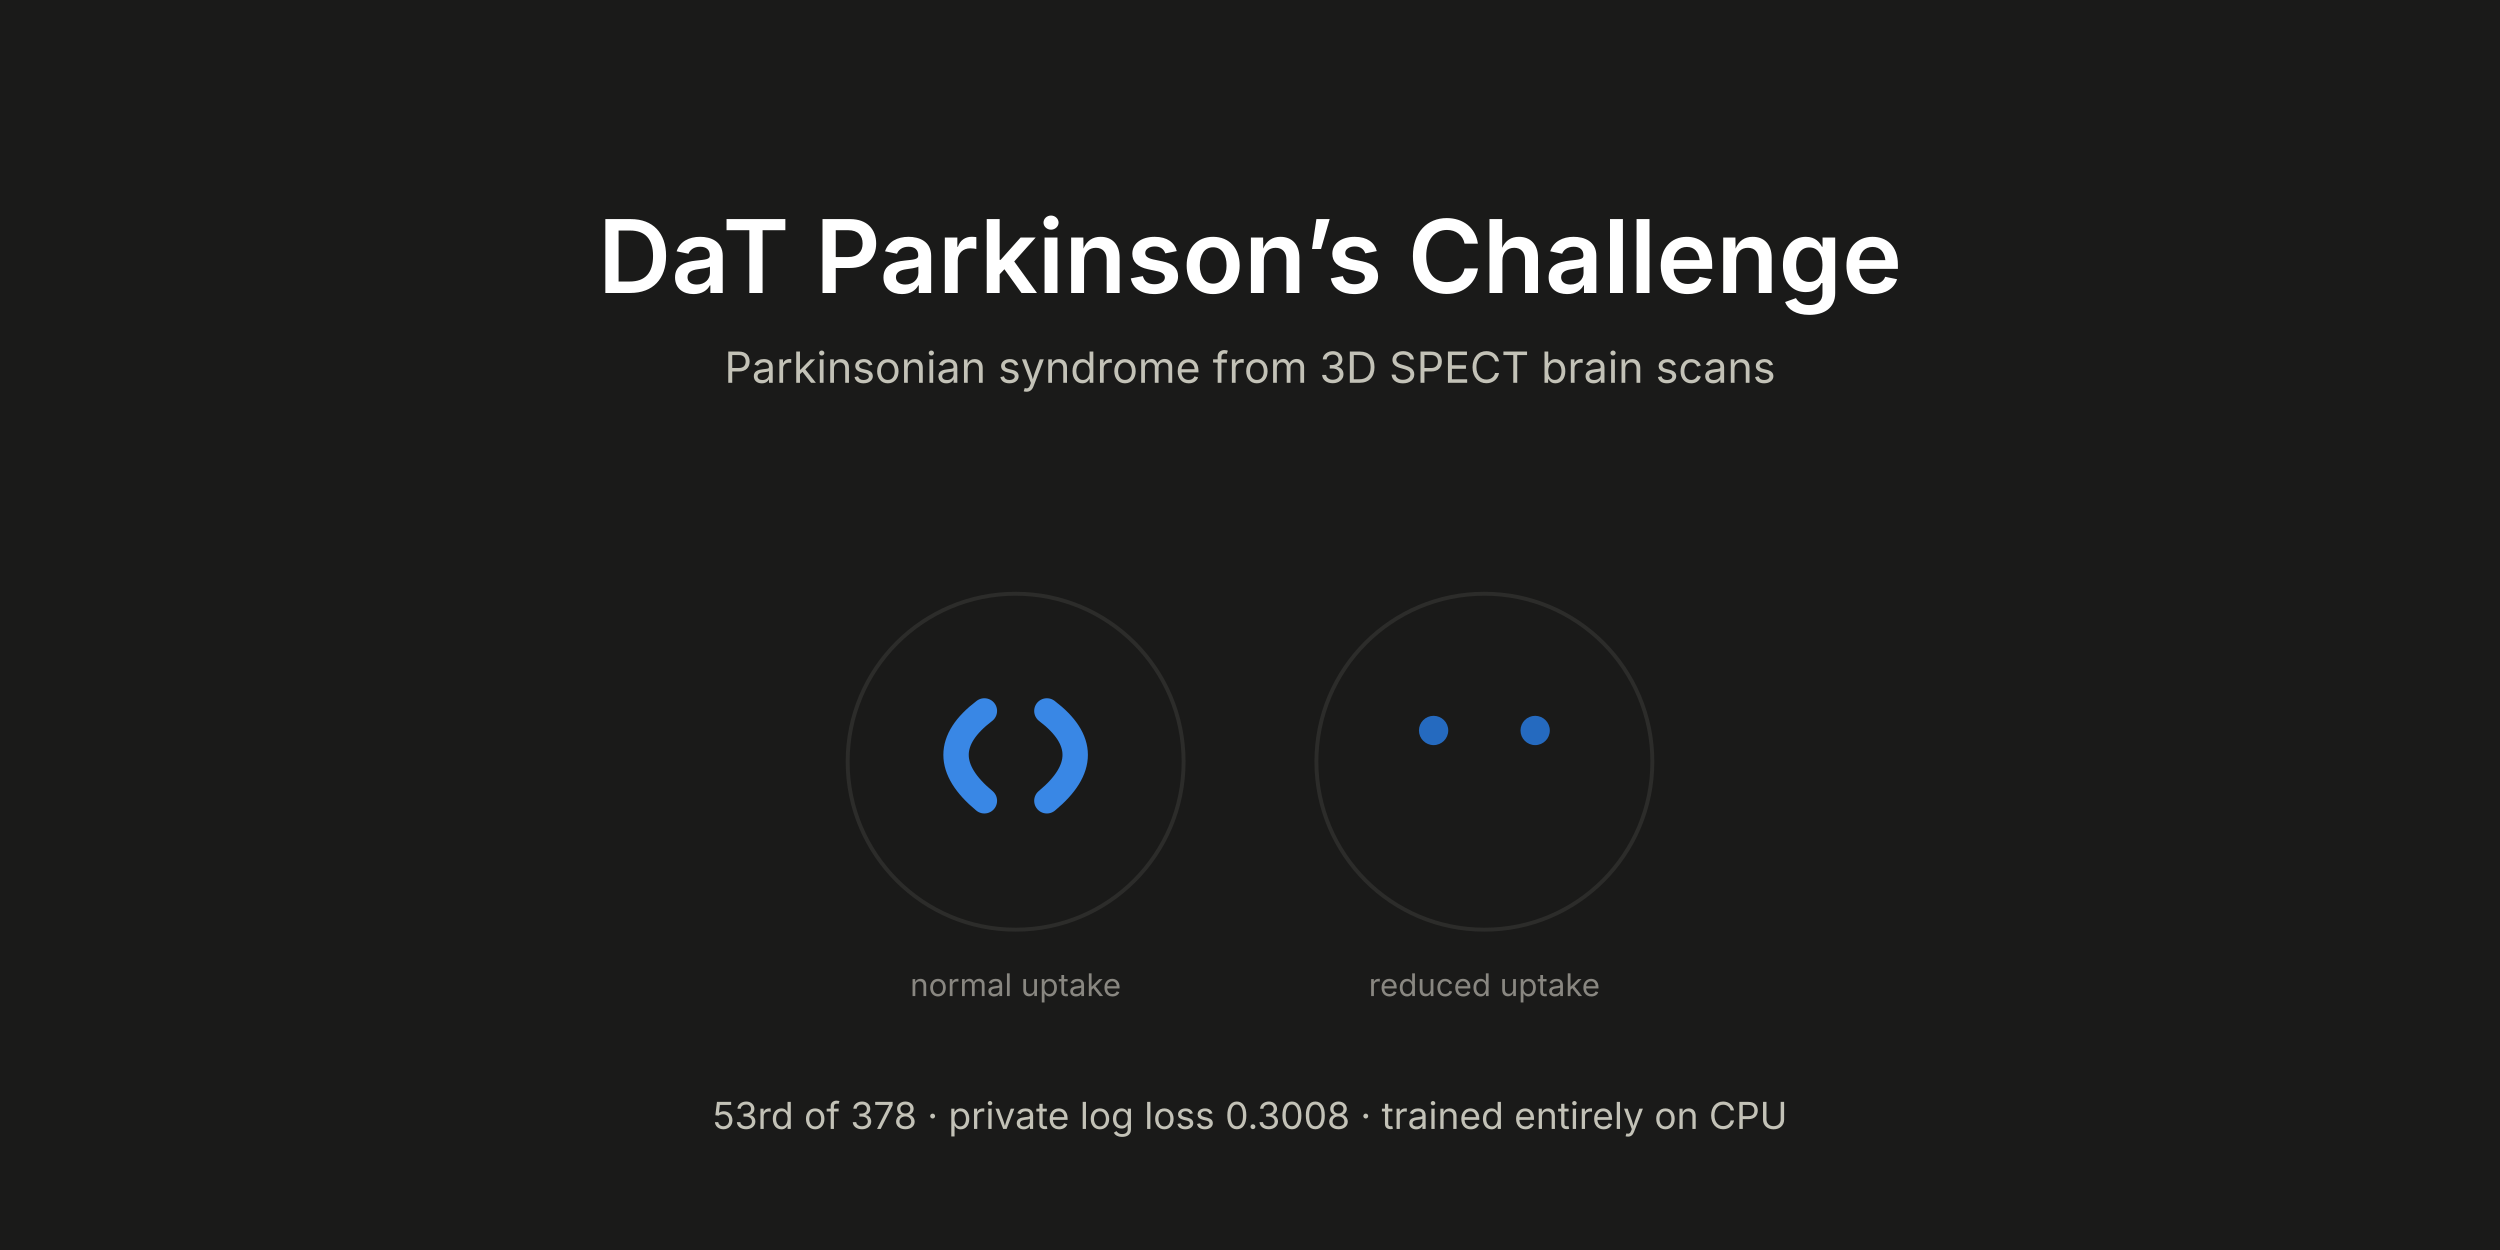
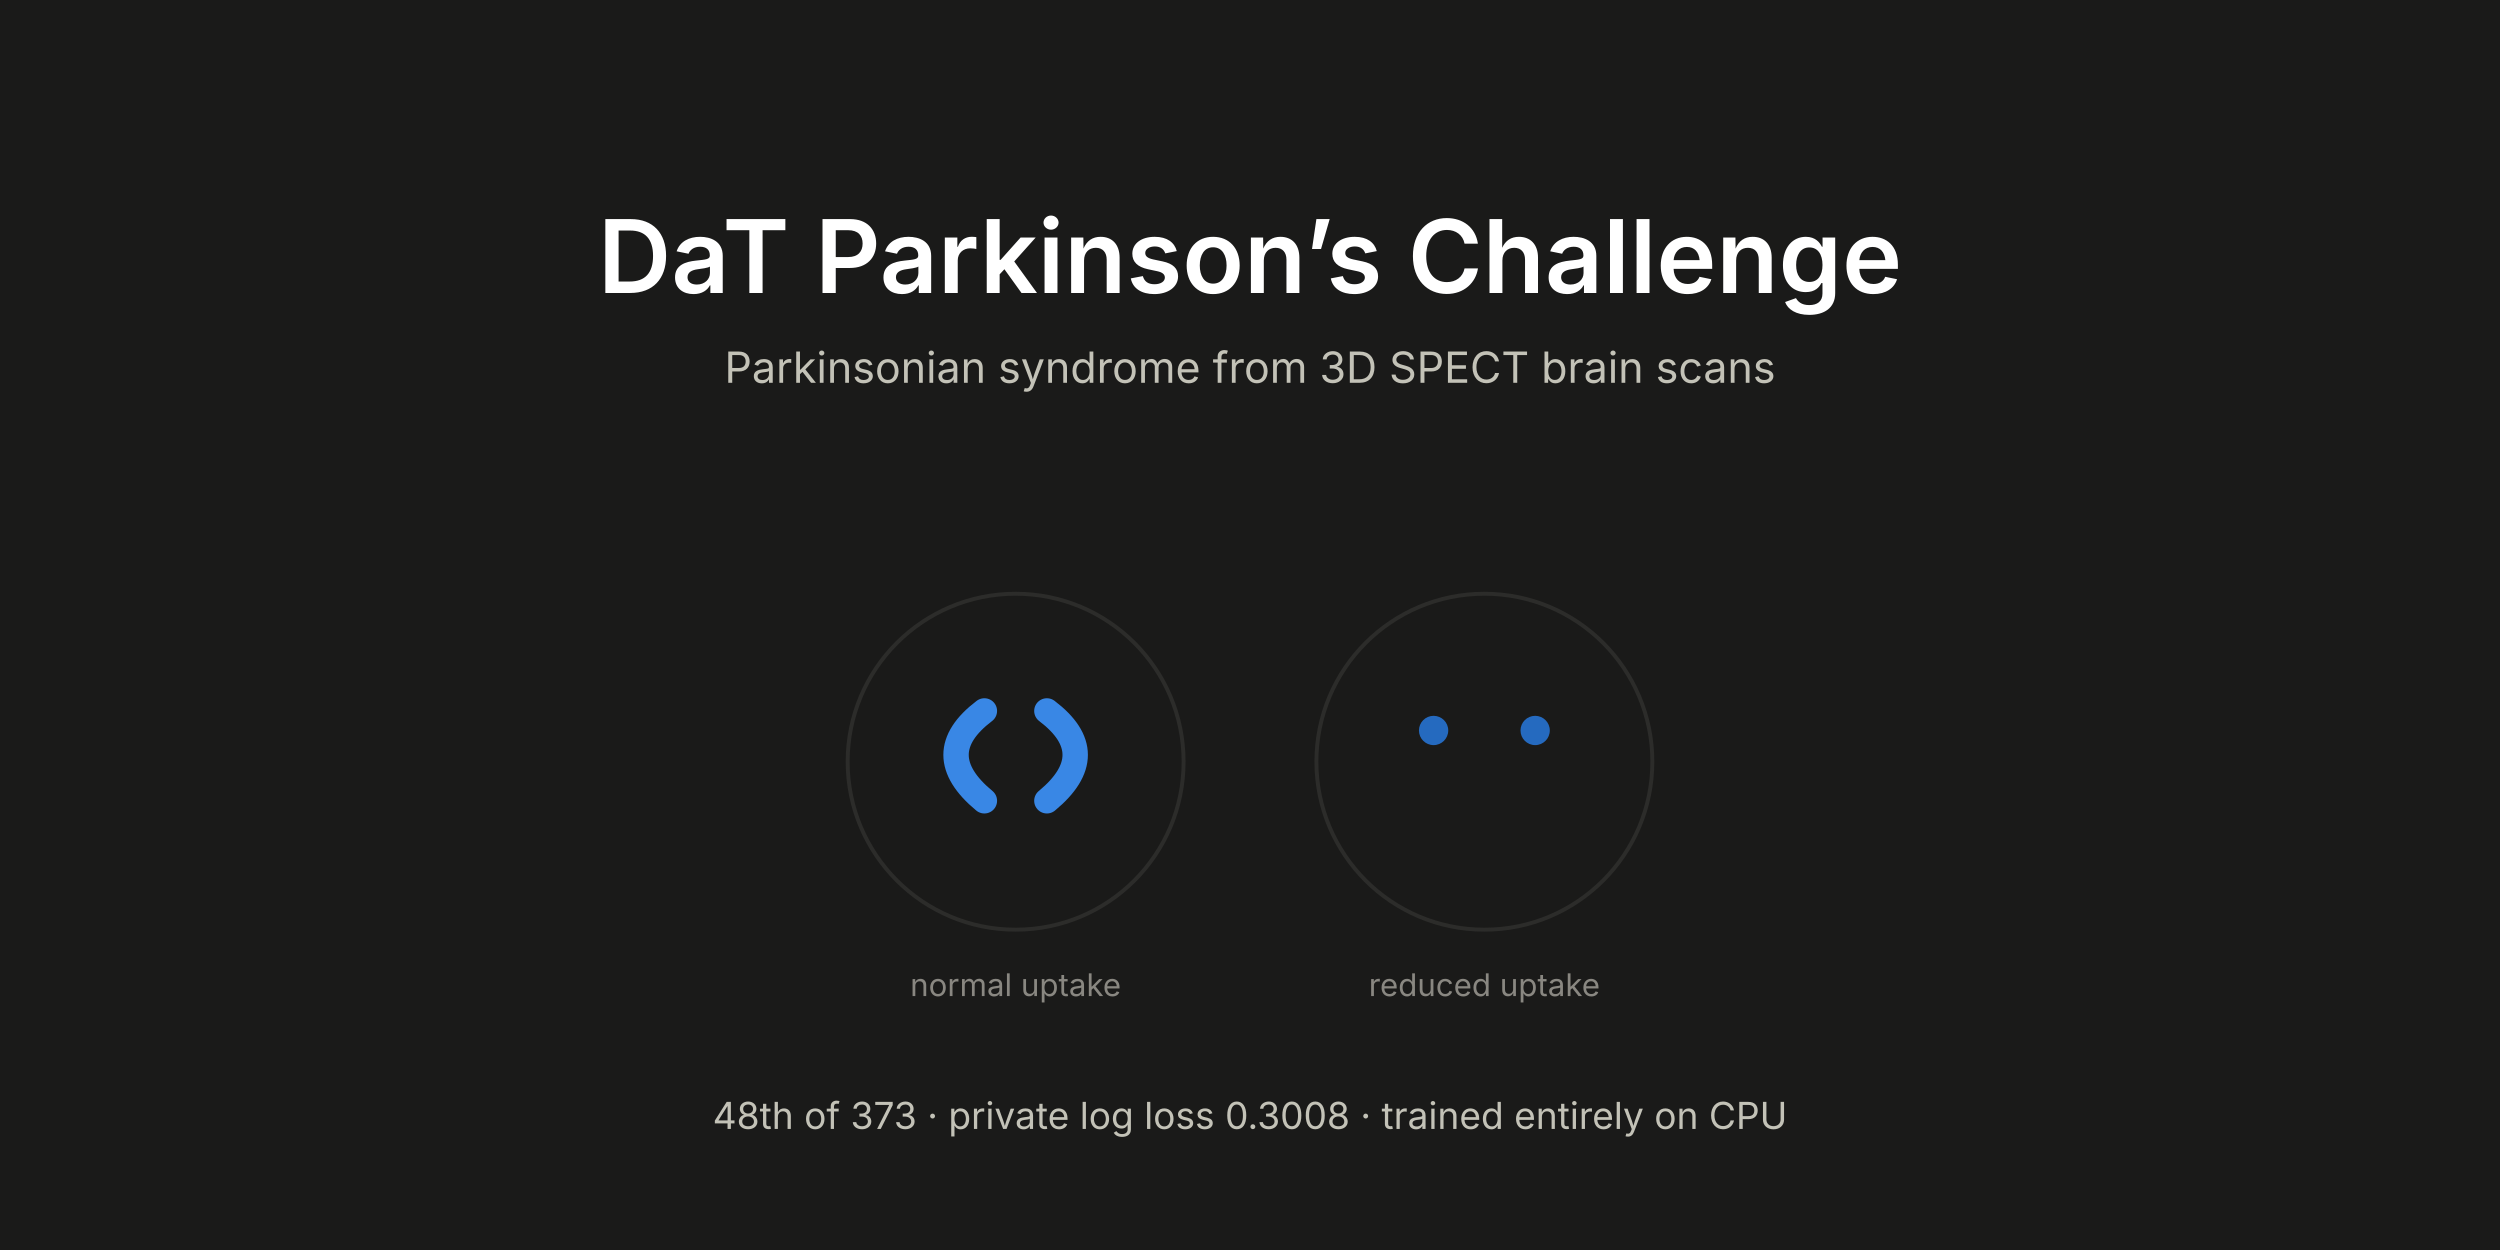
- <svg xmlns="http://www.w3.org/2000/svg" viewBox="0 0 1280 640" width="1280" height="640" font-family="system-ui, -apple-system, &quot;Segoe UI&quot;, sans-serif" role="img" aria-label="DaT Parkinson's Challenge, 53rd of 378.">
+ <svg xmlns="http://www.w3.org/2000/svg" viewBox="0 0 1280 640" width="1280" height="640" font-family="system-ui, -apple-system, &quot;Segoe UI&quot;, sans-serif" role="img" aria-label="DaT Parkinson's Challenge, 48th of 373.">
  <rect width="1280" height="640" fill="#1a1a19" />
  <text x="640" y="150" font-size="52" font-weight="600" fill="#ffffff" text-anchor="middle">DaT Parkinson’s Challenge</text>
  <text x="640" y="196" font-size="22" fill="#c3c2b7" text-anchor="middle">Parkinsonian syndrome from 3D SPECT brain scans</text>
  <circle cx="520" cy="390" r="86" fill="none" stroke="#2c2c2a" stroke-width="2" />
  <path d="M504,364 Q475,386 504,410" fill="none" stroke="#3987e5" stroke-width="13" stroke-linecap="round" />
  <path d="M536,364 Q565,386 536,410" fill="none" stroke="#3987e5" stroke-width="13" stroke-linecap="round" />
  <text x="520" y="510" font-size="16" fill="#898781" text-anchor="middle">normal uptake</text>
  <circle cx="760" cy="390" r="86" fill="none" stroke="#2c2c2a" stroke-width="2" />
  <circle cx="734" cy="374" r="7.5" fill="#256abf" />
  <circle cx="786" cy="374" r="7.5" fill="#256abf" />
  <text x="760" y="510" font-size="16" fill="#898781" text-anchor="middle">reduced uptake</text>
-   <text x="640" y="578" font-size="19" fill="#c3c2b7" text-anchor="middle">53rd of 378 · private log loss 0.3008 · trained entirely on CPU</text>
+   <text x="640" y="578" font-size="19" fill="#c3c2b7" text-anchor="middle">48th of 373 · private log loss 0.3008 · trained entirely on CPU</text>
</svg>
